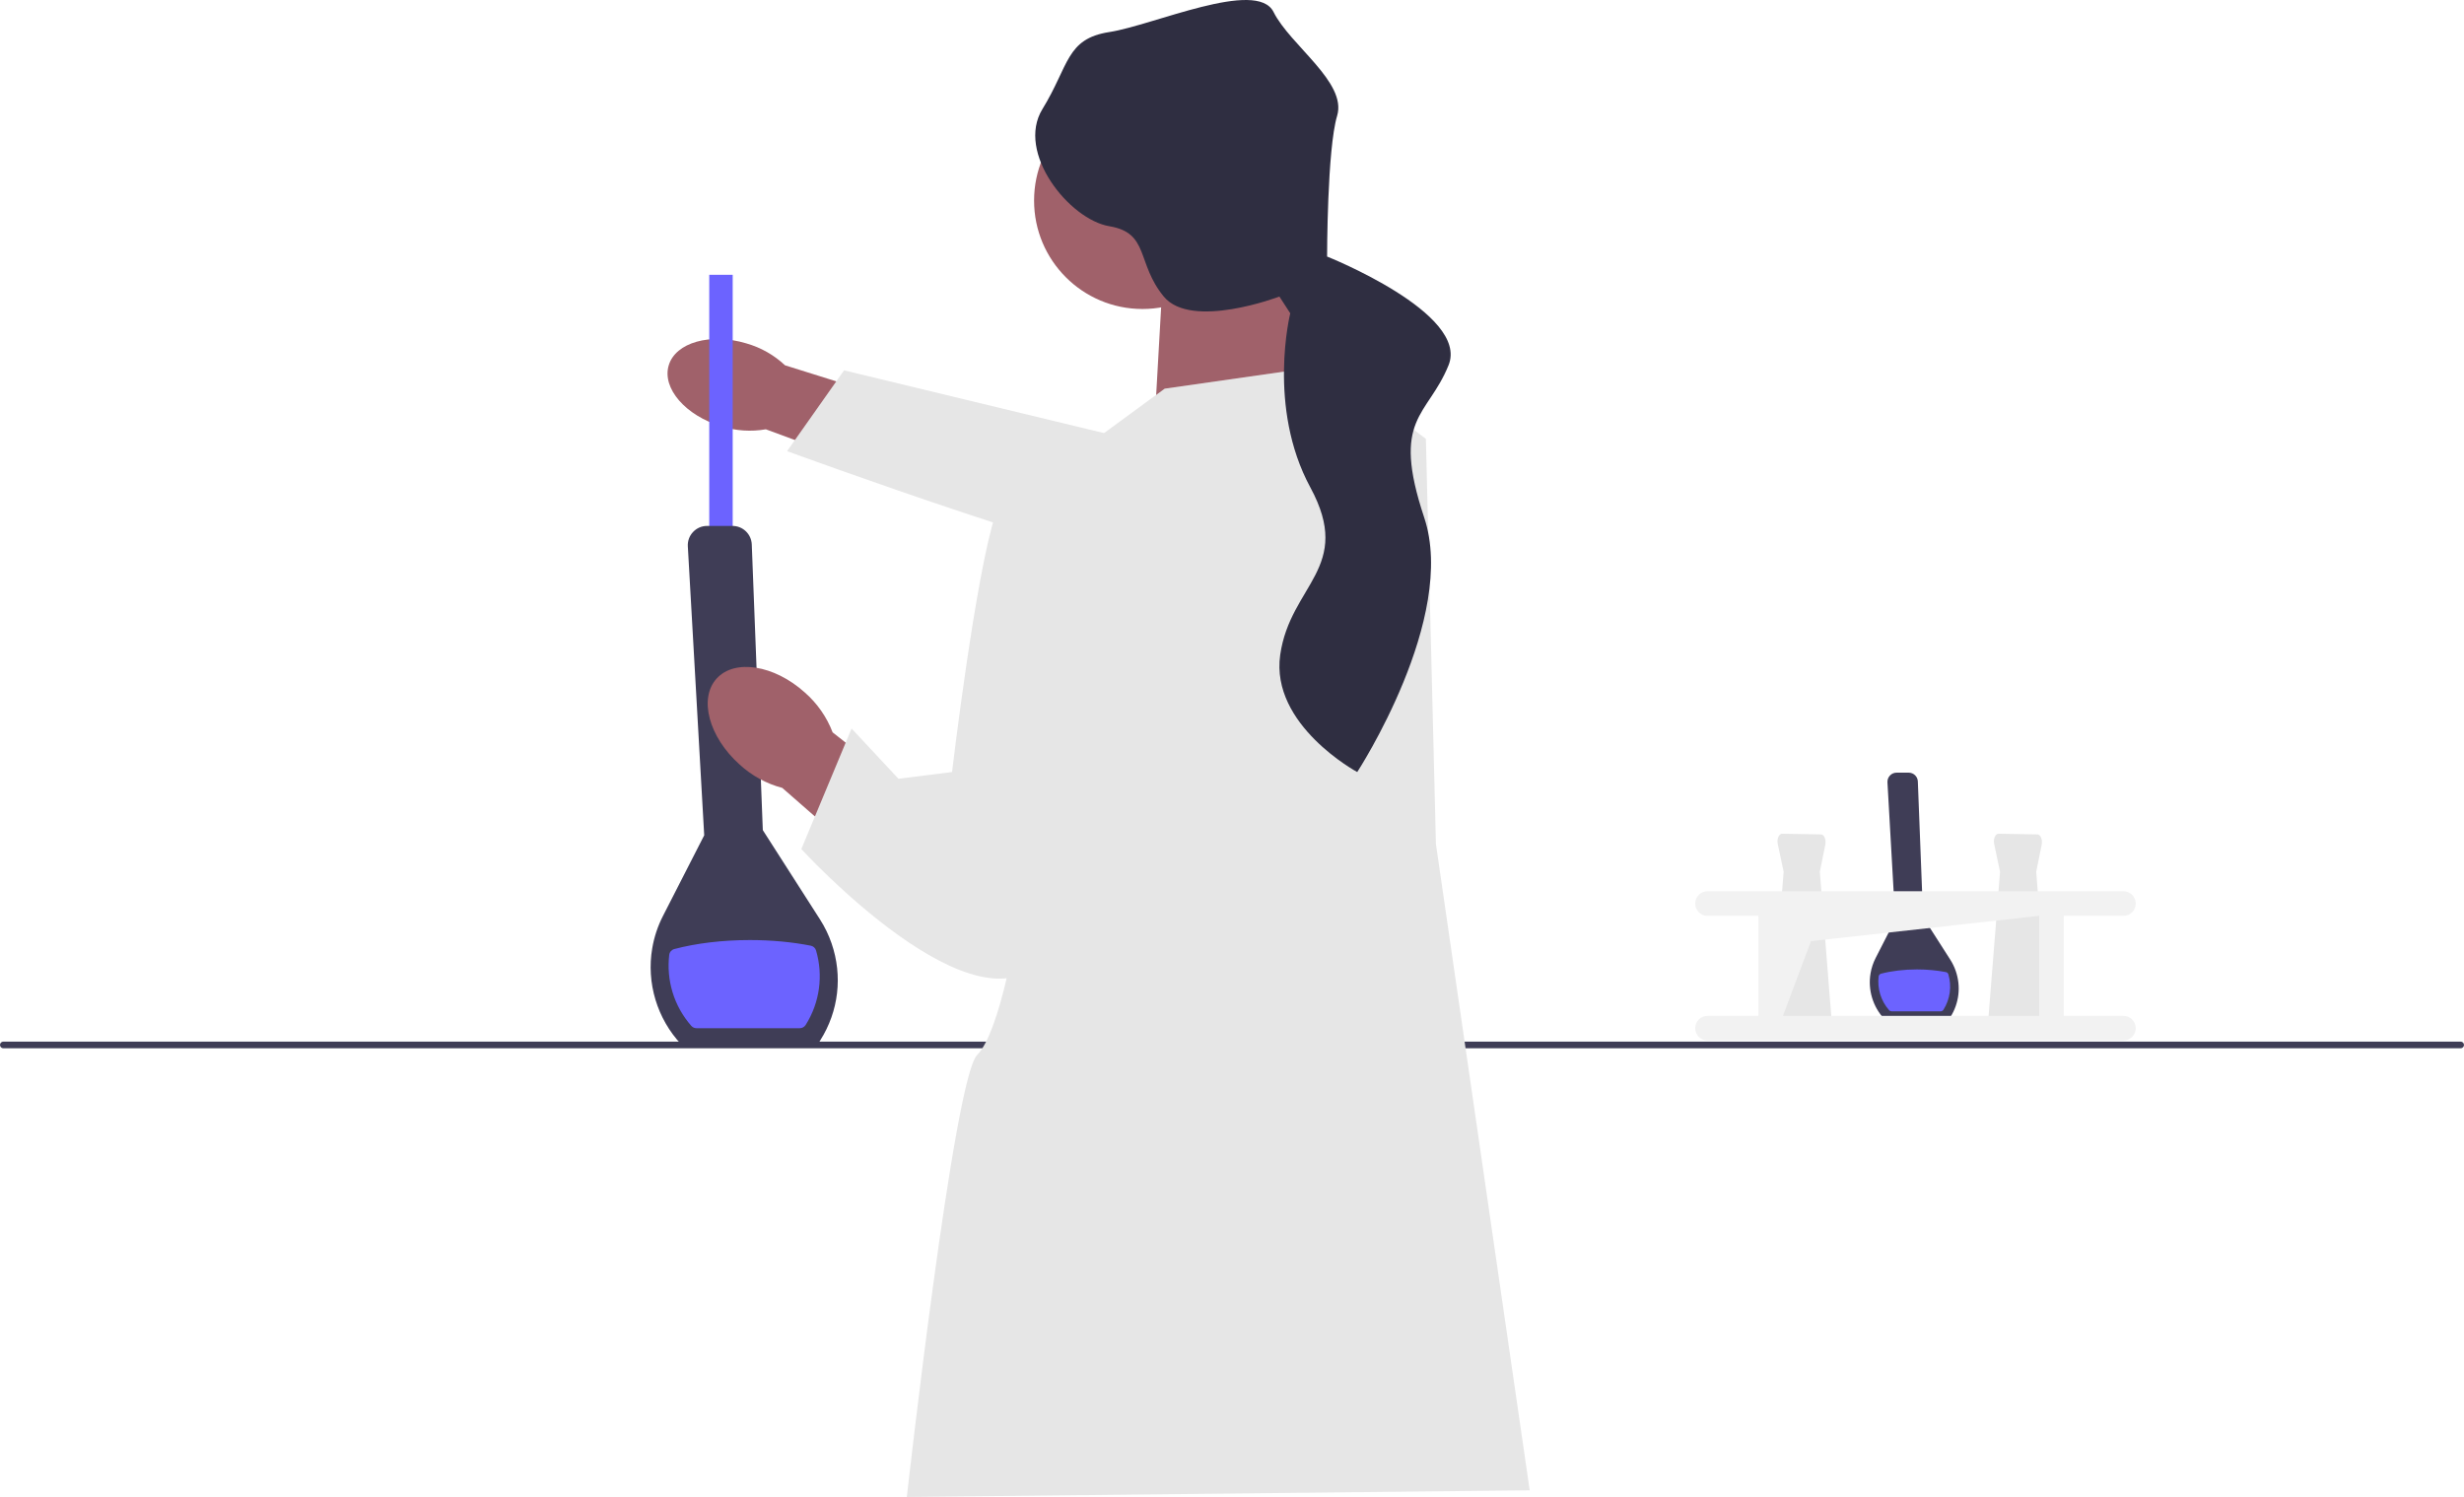
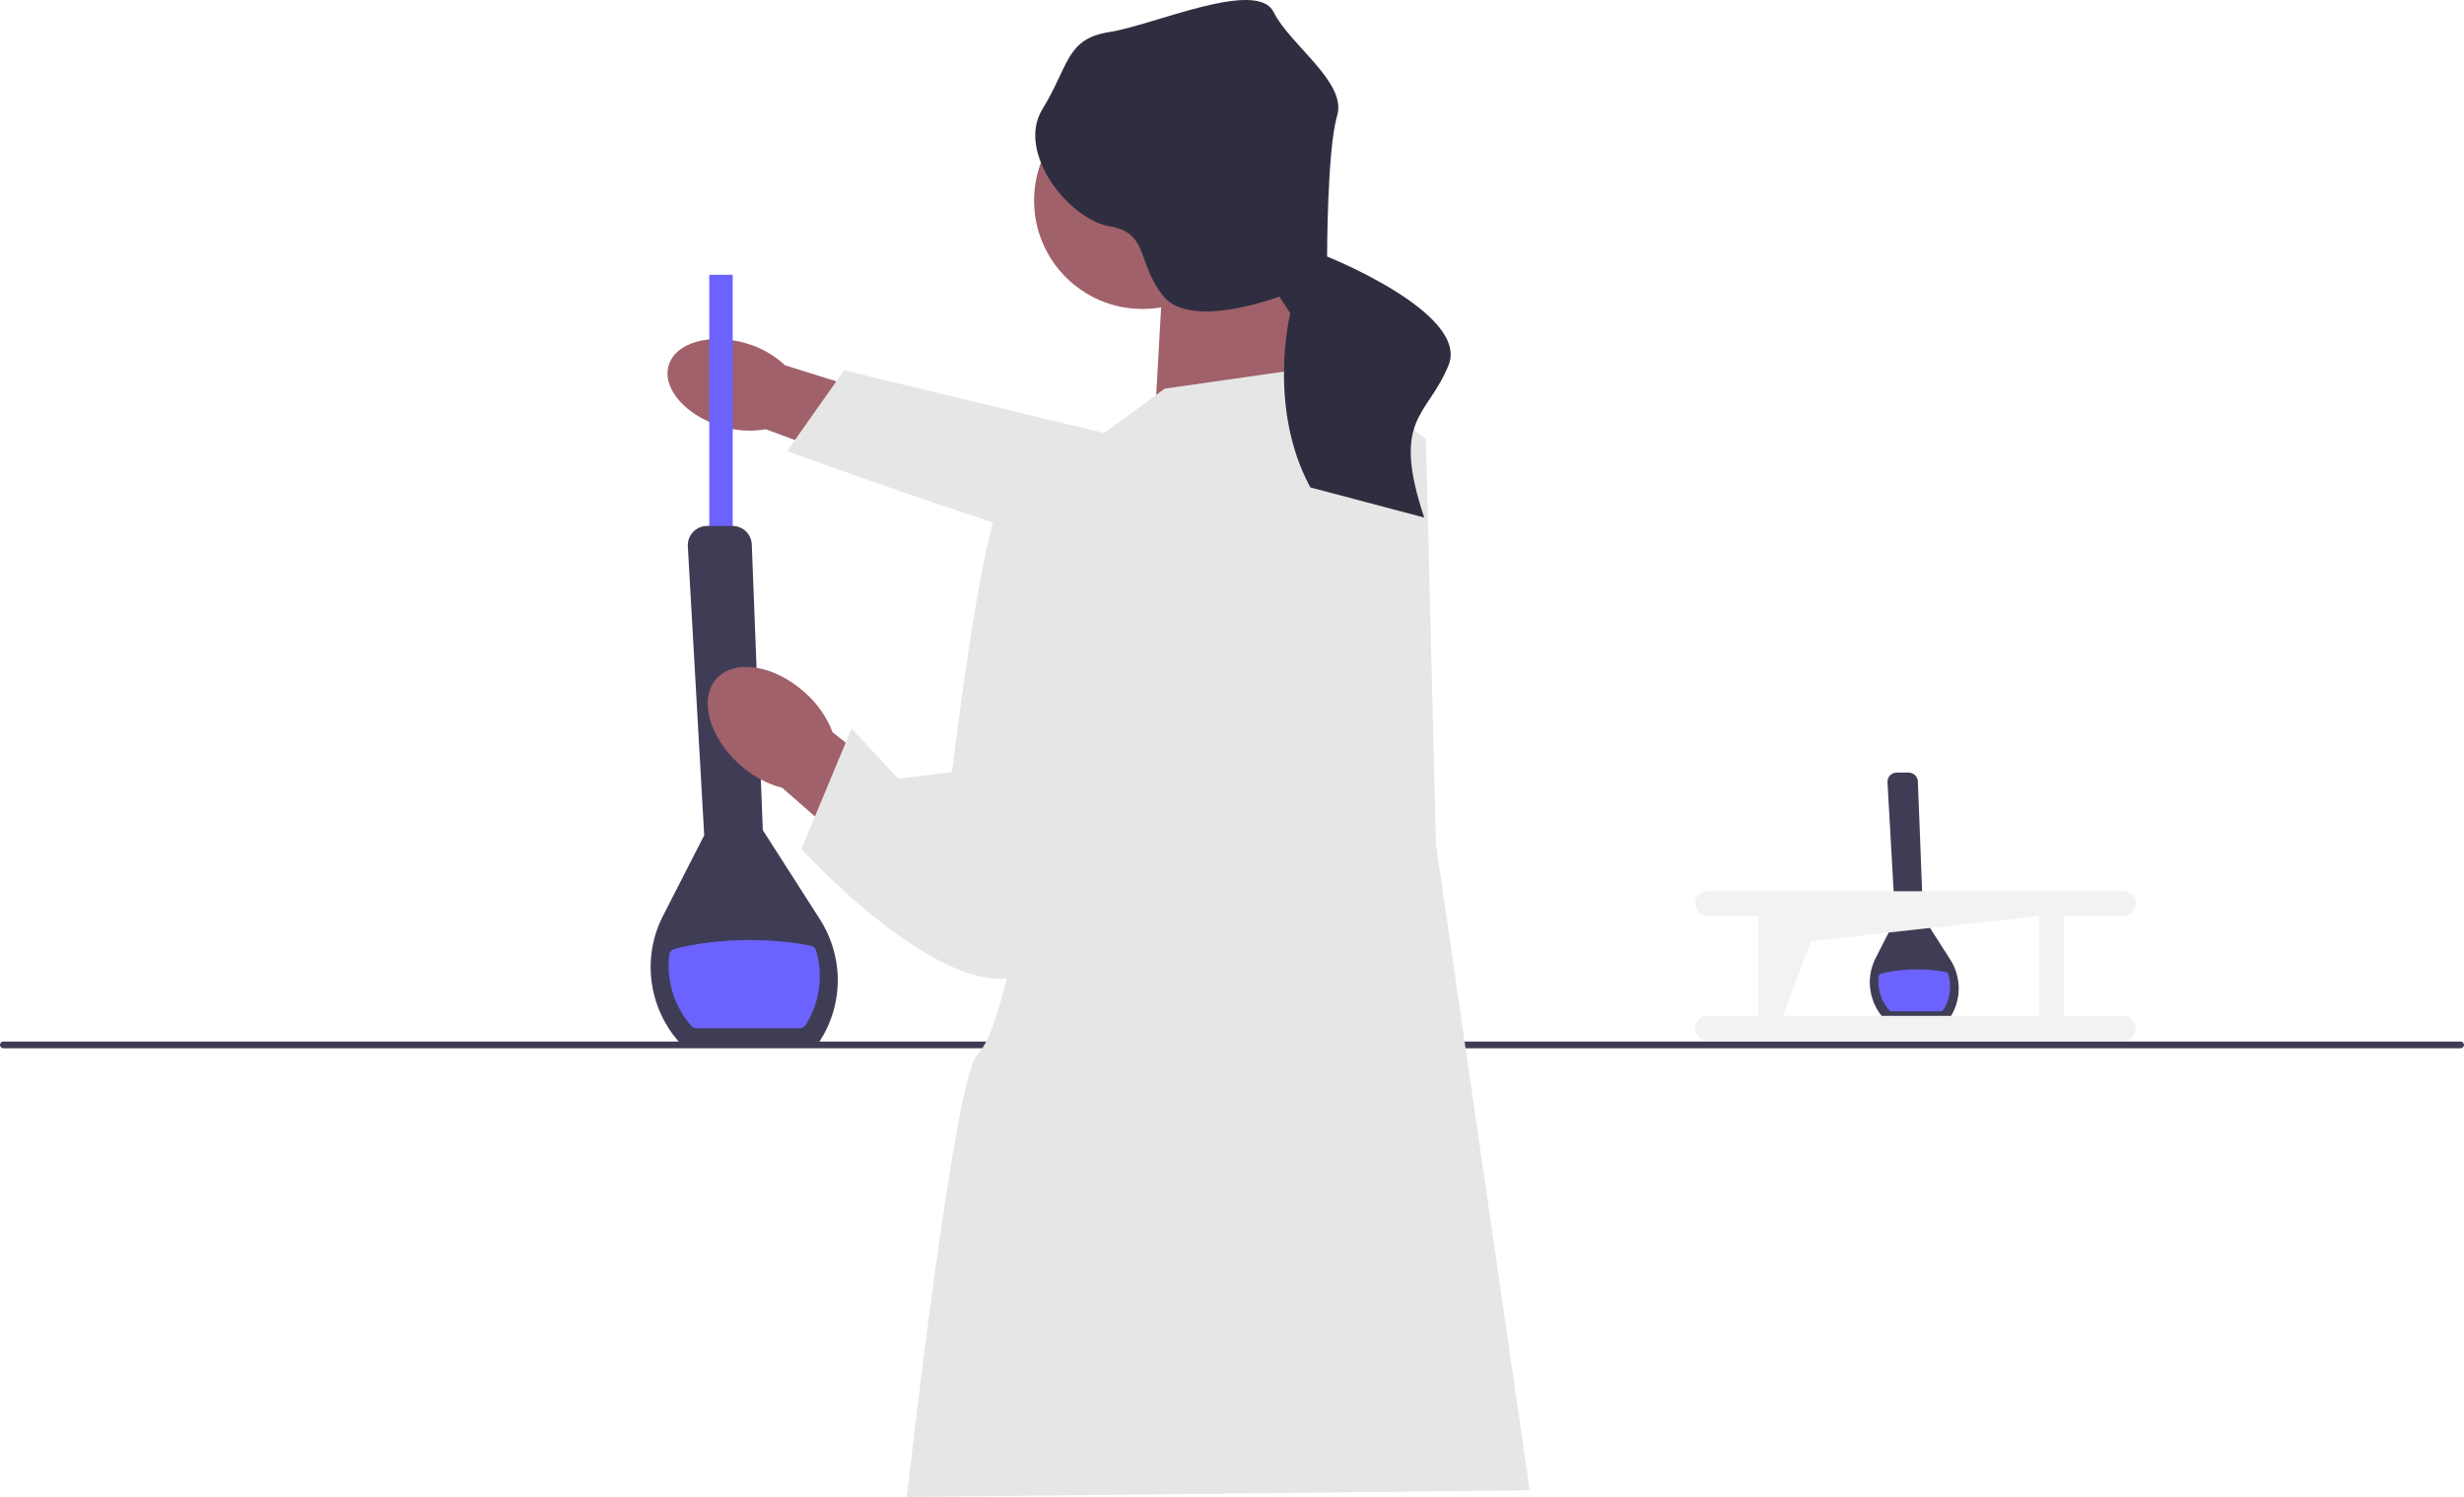
- <svg xmlns="http://www.w3.org/2000/svg" id="a" width="735.795" height="447.066" viewBox="0 0 735.795 447.066">
-   <g>
-     <path d="M582.005,304.398h-19.239l-.071-.075c-3.421-3.633-4.959-8.736-4.114-13.65,.269-1.586,.78-3.127,1.519-4.577l5.853-11.446-2.325-41.008c-.043-.76,.221-1.483,.744-2.036,.522-.553,1.23-.858,1.992-.858h3.597c1.48,0,2.684,1.156,2.741,2.633l1.566,40.533,8.104,12.656c.692,1.082,1.249,2.232,1.655,3.42,1.589,4.609,1.007,9.616-1.597,13.736l-0,.001-.426,.671Z" fill="#3f3d56" />
-     <path d="M580.35,301.561h0c-.183,.287-.499,.461-.84,.461h-14.645c-.282,0-.556-.117-.743-.329-2.472-2.811-3.561-6.496-3.129-10.088,.047-.393,.338-.717,.721-.818,3.057-.805,6.747-1.274,10.72-1.274,3.107,0,6.042,.288,8.636,.797,.355,.07,.649,.329,.751,.676,1.036,3.517,.546,7.378-1.472,10.573h0Z" fill="#6c63ff" />
-   </g>
-   <path d="M734.795,313.066H1c-.552,0-1-.447-1-1s.448-1,1-1H734.795c.552,0,1,.447,1,1s-.448,1-1,1Z" fill="#3f3d56" />
-   <path id="b" d="M215.451,127.327c-10.753-3.219-17.809-11.376-15.759-18.219,2.05-6.843,12.427-9.779,23.183-6.558,4.314,1.228,8.272,3.471,11.542,6.542l45.389,14.214-7.124,21.158-43.989-16.258c-4.421,.769-8.961,.468-13.242-.878h0Z" fill="#a0616a" />
-   <path d="M416.795,132.887l.546,37.373s-46.98-.625-63.416,.675c-16.436,1.299-118.89-36.202-118.89-36.202l17.015-24.129,113.023,27.282,51.722-4.998Z" fill="#e6e6e6" />
-   <rect x="211.795" y="82.066" width="7" height="95" fill="#6c63ff" />
-   <path d="M244.07,312.066h-40.49l-.148-.157c-7.2-7.646-10.437-18.386-8.659-28.728,.565-3.339,1.641-6.58,3.198-9.633l12.318-24.09-4.892-86.304c-.09-1.6,.466-3.121,1.565-4.284,1.1-1.164,2.589-1.805,4.193-1.805h7.57c3.114,0,5.648,2.434,5.77,5.541l3.295,85.304,17.056,26.636c1.457,2.276,2.628,4.697,3.482,7.197,3.343,9.699,2.119,20.237-3.36,28.909l-.001,.002-.897,1.411Z" fill="#3f3d56" />
-   <path d="M240.586,306.095h0c-.384,.604-1.051,.971-1.767,.971h-30.821c-.594,0-1.171-.245-1.563-.692-5.203-5.917-7.495-13.672-6.586-21.23,.1-.828,.712-1.509,1.518-1.722,6.435-1.695,14.199-2.681,22.561-2.681,6.539,0,12.715,.606,18.176,1.678,.748,.147,1.366,.692,1.581,1.423,2.181,7.402,1.15,15.528-3.099,22.252v-0Z" fill="#6c63ff" />
-   <polygon points="386.795 80.066 392.795 121.066 344.795 126.066 347.795 73.066 386.795 80.066" fill="#a0616a" />
-   <circle cx="341.168" cy="59.905" r="32.373" fill="#a0616a" />
-   <path id="c" d="M240.312,206.784c-9.156-8.22-20.941-10.068-26.323-4.128-5.381,5.94-2.32,17.417,6.841,25.638,3.613,3.335,7.994,5.74,12.778,7.012l39.247,34.33,16.193-19.105-40.41-31.814c-1.764-4.607-4.619-8.698-8.326-11.933v-0Z" fill="#a0616a" />
-   <path d="M347.795,116.066l49-7,29,22,3,121,28,193-186,2s14-125,21-132,12-39,12-39l14-138,30-22Z" fill="#e6e6e6" />
-   <path d="M329.295,137.566s-26-2-32,16-13,77-13,77l-16,2-14-15-15,36s53,58,73,32,17-148,17-148Z" fill="#e6e6e6" />
-   <path d="M405.295,230.566s-26-14-23-35,22-26,9-50-6-52-6-52l-3.241-5s-26.294,10-34.527,0-4.232-19-16.232-21-28-22-20-35,7-21,20-23,44-16,49-6,22,21,19,31-3,42.051-3,42.051c0,0,42.543,16.949,36.272,32.449-6.272,15.5-17.272,15.5-7.272,45.5s-20,76-20,76h-0Z" fill="#2f2e41" />
-   <path d="M602.65,307.157c-2.032,.034-4.061-.198-6.071-.694-1.871-.523-2.819-1.265-2.819-2.206l.001-.017,3.49-43.872-1.758-8.319c-.254-1.202,.13-2.516,.858-2.935,.152-.088,.313-.131,.474-.128l11.559,.199c.771,.013,1.389,1.056,1.381,2.329-.002,.24-.026,.477-.072,.705l-1.645,8.15,3.49,43.873c.001,2.306-5.588,2.917-8.889,2.917Z" fill="#e6e6e6" />
-   <path d="M538.031,307.157c-2.032,.034-4.061-.198-6.071-.694-1.871-.523-2.819-1.265-2.819-2.206l.001-.017,3.49-43.872-1.758-8.319c-.254-1.202,.13-2.516,.858-2.935,.152-.088,.313-.131,.474-.128l11.559,.199c.771,.013,1.389,1.056,1.381,2.329-.002,.24-.026,.477-.072,.705l-1.645,8.15,3.49,43.873c.001,2.306-5.588,2.917-8.889,2.917Z" fill="#e6e6e6" />
-   <path d="M634.111,303.389h-17.823v-29.88h17.823c2.027-.006,3.665-1.654,3.659-3.68-.006-2.018-1.641-3.653-3.659-3.659h-124.238c-2.027,.006-3.665,1.654-3.659,3.68,.006,2.018,1.641,3.653,3.659,3.659h15.202v29.88h-15.202c-2.027,.006-3.665,1.654-3.659,3.68,.006,2.018,1.641,3.653,3.659,3.659h124.238c2.027-.006,3.665-1.654,3.659-3.68-.006-2.018-1.641-3.653-3.659-3.659h-0Zm-101.697,0l8.381-22.323,68.154-7.557v29.88h-76.535v0Z" fill="#f2f2f2" />
+ <svg xmlns="http://www.w3.org/2000/svg" id="uuid-e83b3be8-8d58-486b-9937-d08412498086" width="735.8" height="447.066" viewBox="0 0 735.8 447.066">
+   <path d="m582.01,304.396h-19.24l-.07-.07c-3.42-3.63-4.96-8.74-4.11-13.65.27-1.59.78-3.13,1.52-4.58l5.85-11.45-2.32-41.01c-.04-.76.22-1.48.74-2.04.52-.55,1.23-.86,1.99-.86h3.6c1.48,0,2.68,1.16,2.74,2.63l1.57,40.53,8.1,12.66c.69,1.08,1.25,2.23,1.65,3.42,1.59,4.61,1.01,9.62-1.6,13.74h0l-.43.67h.01v.01Z" fill="#3f3d56" />
+   <path d="m580.35,301.556h0c-.18.29-.5.46-.84.46h-14.64c-.28,0-.56-.12-.74-.33-2.47-2.81-3.56-6.5-3.13-10.09.05-.39.34-.72.72-.82,3.06-.81,6.75-1.27,10.72-1.27,3.11,0,6.04.29,8.64.8.36.07.65.33.75.68,1.04,3.52.55,7.38-1.47,10.57h-.01Z" fill="#6c63ff" />
+   <path d="m734.8,313.066H1c-.55,0-1-.45-1-1s.45-1,1-1h733.8c.55,0,1,.45,1,1s-.45,1-1,1Z" fill="#3f3d56" />
+   <path id="uuid-4d78f6fa-6618-4aff-a06a-080a1d9c45db" d="m215.45,127.326c-10.75-3.22-17.81-11.38-15.76-18.22,2.05-6.84,12.43-9.78,23.18-6.56,4.31,1.23,8.27,3.47,11.54,6.54l45.39,14.21-7.12,21.16-43.99-16.26c-4.42.77-8.96.47-13.24-.88h0l0.0.01Z" fill="#a0616a" />
+   <path d="m416.8,132.886l.55,37.37s-46.98-.62-63.42.67c-16.44,1.3-118.89-36.2-118.89-36.2l17.02-24.13,113.02,27.28,51.72-5h0v.01Z" fill="#e6e6e6" />
+   <rect x="211.8" y="82.066" width="7" height="95" fill="#6c63ff" />
+   <path d="m244.07,312.066h-40.49l-.15-.16c-7.2-7.65-10.44-18.39-8.66-28.73.57-3.34,1.64-6.58,3.2-9.63l12.32-24.09-4.89-86.3c-.09-1.6.47-3.12,1.57-4.28s2.59-1.8,4.19-1.8h7.57c3.11,0,5.65,2.43,5.77,5.54l3.29,85.3,17.06,26.64c1.46,2.28,2.63,4.7,3.48,7.2,3.34,9.7,2.12,20.24-3.36,28.91h0l-.9,1.41h0l-0-.01Z" fill="#3f3d56" />
+   <path d="m240.59,306.096h0c-.38.6-1.05.97-1.77.97h-30.82c-.59,0-1.17-.25-1.56-.69-5.2-5.92-7.49-13.67-6.59-21.23.1-.83.71-1.51,1.52-1.72,6.43-1.7,14.2-2.68,22.56-2.68,6.54,0,12.72.61,18.18,1.68.75.15,1.37.69,1.58,1.42,2.18,7.4,1.15,15.53-3.1,22.25h-0Z" fill="#6c63ff" />
+   <polygon points="386.8 80.066 392.8 121.066 344.8 126.066 347.8 73.066 386.8 80.066" fill="#a0616a" />
+   <circle cx="341.17" cy="59.906" r="32.37" fill="#a0616a" />
+   <path id="uuid-01223ad5-4ac1-4a04-9d1d-d35e7b8f8b6b" d="m240.31,206.776c-9.16-8.22-20.94-10.07-26.32-4.13s-2.32,17.42,6.84,25.64c3.61,3.34,7.99,5.74,12.78,7.01l39.25,34.33,16.19-19.11-40.41-31.81c-1.76-4.61-4.62-8.7-8.33-11.93h0Z" fill="#a0616a" />
+   <path d="m347.8,116.066l49-7,29,22,3,121,28,193-186,2s14-125,21-132,12-39,12-39l14-138s30-22,30-22Z" fill="#e6e6e6" />
+   <path d="m329.3,137.566s-26-2-32,16-13,77-13,77l-16,2-14-15-15,36s53,58,73,32,17-148,17-148Z" fill="#e6e6e6" />
+   <path d="m396.3,76.616s0-32.05,3-42.05-14-21-19-31-36,4-49,6-12,10-20,23,8,33,20,35,8,11,16.23,21,34.53,0,34.53,0l3.24,5s-7,28,6,52l34,9c-10-30,1-30,7.27-45.5s-36.27-32.45-36.27-32.45Z" fill="#2f2e41" />
+   <path d="m634.11,303.386h-17.82v-29.88h17.82c2.03,0,3.66-1.65,3.66-3.68s-1.64-3.65-3.66-3.66h-124.24c-2.03,0-3.66,1.65-3.66,3.68s1.64,3.65,3.66,3.66h15.2v29.88h-15.2c-2.03,0-3.66,1.65-3.66,3.68s1.64,3.65,3.66,3.66h124.24c2.03,0,3.66-1.65,3.66-3.68s-1.64-3.65-3.66-3.66h0Zm-101.7,0l8.38-22.32,68.15-7.56v29.88h-76.53Z" fill="#f2f2f2" />
</svg>
